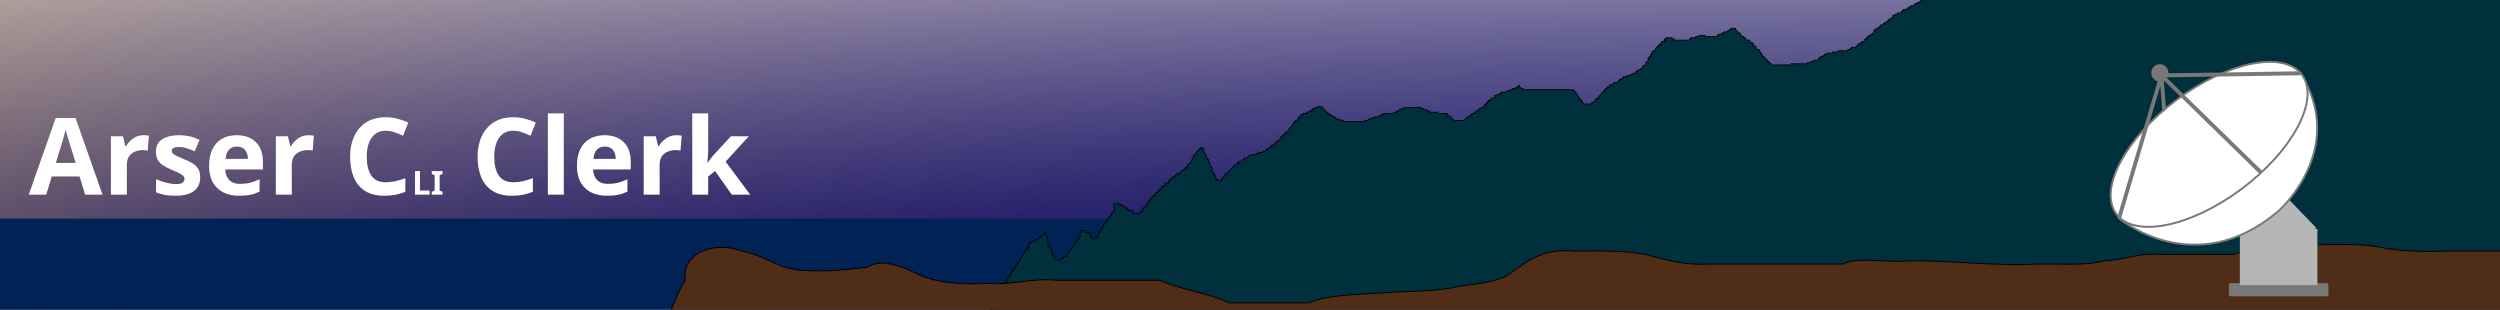
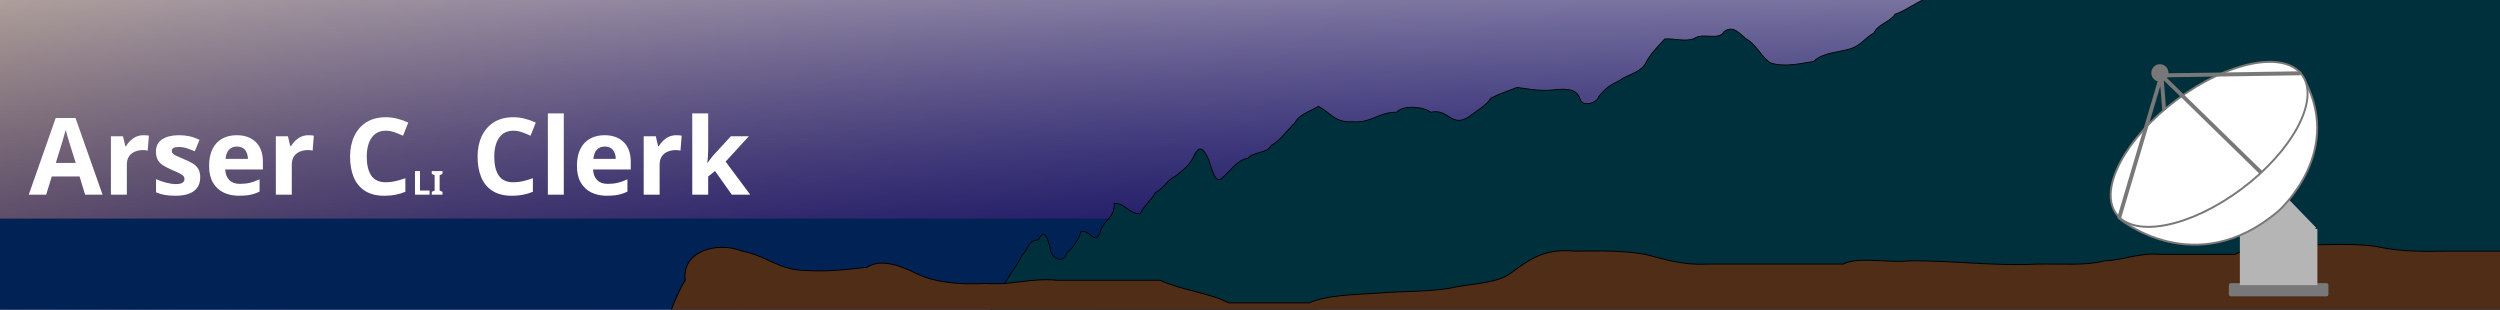
<svg xmlns="http://www.w3.org/2000/svg" xmlns:xlink="http://www.w3.org/1999/xlink" width="799.798mm" height="99.03mm" viewBox="0 0 799.798 99.03" version="1.1" id="svg8" enable-background="new">
  <defs id="defs2">
    <linearGradient id="linearGradient880">
      <stop id="stop888" offset="0" style="stop-color:#fffbea;stop-opacity:1" />
      <stop id="stop890" offset="1" style="stop-color:#0d0080;stop-opacity:0;" />
    </linearGradient>
    <linearGradient xlink:href="#linearGradient880" id="linearGradient886" gradientUnits="userSpaceOnUse" x1="434.673" y1="128.801" x2="434.673" y2="338.955" gradientTransform="translate(-799.7976,1.13392)" />
    <linearGradient xlink:href="#linearGradient880-0" id="linearGradient886-0" gradientUnits="userSpaceOnUse" x1="720.423" y1="101.208" x2="607.03" y2="384.69" gradientTransform="translate(-799.7976,1.133913)" />
    <linearGradient id="linearGradient880-0">
      <stop id="stop888-9" offset="0" style="stop-color:#ffd42a;stop-opacity:1" />
      <stop id="stop890-1" offset="1" style="stop-color:#0d0080;stop-opacity:0;" />
    </linearGradient>
    <clipPath clipPathUnits="userSpaceOnUse" id="clipPath1302">
      <rect style="fill:url(#linearGradient1306);fill-opacity:1;fill-rule:nonzero;stroke:none;stroke-width:2.117;stroke-linecap:butt;stroke-linejoin:round;stroke-miterlimit:4;stroke-dasharray:none;stroke-dashoffset:0;stroke-opacity:1" id="rect1304" width="799.798" height="99.03" x="-799.798" y="198.348" transform="scale(-1,1)" />
    </clipPath>
    <linearGradient xlink:href="#linearGradient880" id="linearGradient1306" gradientUnits="userSpaceOnUse" gradientTransform="translate(-799.7976,1.133933)" x1="434.673" y1="128.801" x2="434.673" y2="338.955" />
    <filter style="color-interpolation-filters:sRGB" id="filter937">
      <feBlend mode="screen" in2="BackgroundImage" id="feBlend939" />
    </filter>
  </defs>
  <g id="layer1" transform="translate(0,-198.3482)">
    <g id="g990" transform="translate(35.52976,-117.1726)">
      <rect y="116.705" x="654.277" height="4.914" width="51.783" id="rect951" style="fill:#787878;fill-opacity:1;fill-rule:nonzero;stroke:#787878;stroke-width:2.117;stroke-linecap:butt;stroke-linejoin:round;stroke-miterlimit:4;stroke-dasharray:none;stroke-dashoffset:0;stroke-opacity:1" />
      <rect y="86.845" x="659.19" height="29.86" width="41.955" id="rect953" style="fill:#b5b5b5;fill-opacity:1;fill-rule:nonzero;stroke:none;stroke-width:2.609;stroke-linecap:butt;stroke-linejoin:round;stroke-miterlimit:4;stroke-dasharray:none;stroke-dashoffset:0;stroke-opacity:1" />
      <rect transform="matrix(0.7008053,0.7133526,-0.7046007,0.709604,0,0)" y="-439.295" x="528.297" height="29.862" width="29.568" id="rect953-4" style="fill:#b5b5b5;fill-opacity:1;fill-rule:nonzero;stroke:none;stroke-width:2.19;stroke-linecap:butt;stroke-linejoin:round;stroke-miterlimit:4;stroke-dasharray:none;stroke-dashoffset:0;stroke-opacity:1" />
      <g id="g977">
        <path style="fill:#ffffff;fill-opacity:1;stroke:#787878;stroke-width:1.058;stroke-linecap:butt;stroke-linejoin:miter;stroke-miterlimit:4;stroke-dasharray:none;stroke-opacity:1" d="m 692.074,4.068 c 25.702,40.821 -12.095,73.327 -12.095,73.327 -45.357,37.798 -86.179,3.78 -86.179,3.78 z" id="path842" />
        <ellipse style="fill:#ffffff;fill-opacity:1;fill-rule:nonzero;stroke:#787878;stroke-width:1.058;stroke-linecap:butt;stroke-linejoin:round;stroke-miterlimit:4;stroke-dasharray:none;stroke-dashoffset:0;stroke-opacity:1" id="path817" cx="493.673" cy="413.427" rx="62.382" ry="29.498" transform="rotate(-36.21669)" />
        <g id="g852" style="stroke-width:2.117;stroke-miterlimit:4;stroke-dasharray:none" transform="translate(17.7649,45.73512)">
          <g id="g856" style="stroke-width:2.117;stroke-miterlimit:4;stroke-dasharray:none">
            <path style="fill:none;stroke:#787878;stroke-width:2.117;stroke-linecap:butt;stroke-linejoin:miter;stroke-miterlimit:4;stroke-dasharray:none;stroke-opacity:1" d="m 652.788,11.029 -53.806,-51.588 75.328,-1.107" id="path846" />
            <path style="fill:none;stroke:#787878;stroke-width:2.117;stroke-linecap:butt;stroke-linejoin:miter;stroke-miterlimit:4;stroke-dasharray:none;stroke-opacity:1" d="m 600.465,-22.162 -1.484,-18.398 -22.946,76" id="path848" />
          </g>
        </g>
        <circle style="fill:#787878;fill-opacity:1;fill-rule:nonzero;stroke:#787878;stroke-width:2.117;stroke-linecap:butt;stroke-linejoin:round;stroke-miterlimit:4;stroke-dasharray:none;stroke-dashoffset:0;stroke-opacity:1" id="path949" cx="615.912" cy="3.879" r="3.591" />
      </g>
    </g>
    <g id="g1300" clip-path="url(#clipPath1302)">
      <rect y="198.348" x="1.3078962e-005" height="99.03" width="799.798" id="rect858-6" style="fill:#000046;fill-opacity:1;fill-rule:nonzero;stroke:none;stroke-width:2.117;stroke-linecap:butt;stroke-linejoin:round;stroke-miterlimit:4;stroke-dasharray:none;stroke-dashoffset:0;stroke-opacity:1" />
      <rect transform="scale(-1,1)" y="198.348" x="-799.798" height="99.03" width="799.798" id="rect858-2" style="fill:url(#linearGradient886-0);fill-opacity:1;fill-rule:nonzero;stroke:none;stroke-width:2.117;stroke-linecap:butt;stroke-linejoin:round;stroke-miterlimit:4;stroke-dasharray:none;stroke-dashoffset:0;stroke-opacity:1" />
      <rect transform="scale(-1,1)" y="198.348" x="-799.798" height="99.03" width="799.798" id="rect858" style="fill:url(#linearGradient886);fill-opacity:1;fill-rule:nonzero;stroke:none;stroke-width:2.117;stroke-linecap:butt;stroke-linejoin:round;stroke-miterlimit:4;stroke-dasharray:none;stroke-dashoffset:0;stroke-opacity:1" />
      <rect y="268.274" x="-13.607" height="46.113" width="435.429" id="rect1098" style="fill:#002255;fill-opacity:1;fill-rule:nonzero;stroke:none;stroke-width:2.117;stroke-linecap:butt;stroke-linejoin:round;stroke-miterlimit:4;stroke-dasharray:none;stroke-dashoffset:0;stroke-opacity:1" />
-       <path id="path1042" d="m 311.83,303.804 c 0.504,-0.126 1.047,-0.146 1.512,-0.378 0.113,-0.056 -0.089,-0.289 0,-0.378 0.089,-0.089 0.289,0.089 0.378,0 0.178,-0.178 -0.178,-0.578 0,-0.756 0.089,-0.089 0.265,0.056 0.378,0 1.573,-0.787 -0.404,0.026 0.378,-0.756 0.089,-0.089 0.289,0.089 0.378,0 0.178,-0.178 -0.113,-0.531 0,-0.756 0.787,-1.573 -0.026,0.404 0.756,-0.378 0.089,-0.089 -0.056,-0.265 0,-0.378 0.08,-0.159 0.298,-0.219 0.378,-0.378 0.056,-0.113 -0.056,-0.265 0,-0.378 0.08,-0.159 0.298,-0.219 0.378,-0.378 0.056,-0.113 0,-0.252 0,-0.378 0.126,-0.126 0.298,-0.219 0.378,-0.378 0.113,-0.225 -0.178,-0.578 0,-0.756 0.782,-0.782 -0.031,1.195 0.756,-0.378 0.056,-0.113 -0.056,-0.265 0,-0.378 0.08,-0.159 0.298,-0.219 0.378,-0.378 0.113,-0.225 -0.178,-0.578 0,-0.756 0.089,-0.089 0.252,0 0.378,0 0,-0.126 -0.089,-0.289 0,-0.378 0.089,-0.089 0.289,0.089 0.378,0 0.089,-0.089 -0.089,-0.289 0,-0.378 0.089,-0.089 0.289,0.089 0.378,0 0.189,-0.189 -0.189,-0.945 0,-1.134 0.089,-0.089 0.289,0.089 0.378,0 0.089,-0.089 -0.089,-0.289 0,-0.378 0.089,-0.089 0.289,0.089 0.378,0 0.189,-0.189 -0.189,-0.945 0,-1.134 0.089,-0.089 0.289,0.089 0.378,0 0.178,-0.178 -0.178,-0.578 0,-0.756 0.089,-0.089 0.289,0.089 0.378,0 0.089,-0.089 -0.089,-0.289 0,-0.378 0.089,-0.089 0.289,0.089 0.378,0 0.189,-0.189 -0.189,-0.945 0,-1.134 0.089,-0.089 0.289,0.089 0.378,0 0.178,-0.178 -0.178,-0.578 0,-0.756 0.089,-0.089 0.252,0 0.378,0 0,-0.126 -0.089,-0.289 0,-0.378 0.089,-0.089 0.289,0.089 0.378,0 0.189,-0.189 -0.189,-0.945 0,-1.134 0.089,-0.089 0.252,0 0.378,0 0,-0.126 -0.089,-0.289 0,-0.378 0.089,-0.089 0.289,0.089 0.378,0 0.089,-0.089 -0.089,-0.289 0,-0.378 0.089,-0.089 0.289,0.089 0.378,0 0.178,-0.178 -0.178,-0.578 0,-0.756 0.089,-0.089 0.289,0.089 0.378,0 0.178,-0.178 -0.178,-0.578 0,-0.756 0.089,-0.089 0.289,0.089 0.378,0 0.178,-0.178 -0.178,-0.578 0,-0.756 0.089,-0.089 0.289,0.089 0.378,0 0.089,-0.089 -0.089,-0.289 0,-0.378 0.782,-0.782 -0.031,1.195 0.756,-0.378 0.113,-0.225 -0.178,-0.578 0,-0.756 0.089,-0.089 0.289,0.089 0.378,0 0.089,-0.089 -0.089,-0.289 0,-0.378 0.089,-0.089 0.289,0.089 0.378,0 0.089,-0.089 -0.056,-0.265 0,-0.378 0.08,-0.159 0.298,-0.219 0.378,-0.378 0.113,-0.225 -0.178,-0.578 0,-0.756 0.089,-0.089 0.289,0.089 0.378,0 0.089,-0.089 -0.056,-0.265 0,-0.378 0.08,-0.159 0.298,-0.219 0.378,-0.378 0.056,-0.113 -0.089,-0.289 0,-0.378 0.089,-0.089 0.289,0.089 0.378,0 0.089,-0.089 -0.056,-0.265 0,-0.378 0.08,-0.159 0.298,-0.219 0.378,-0.378 0.056,-0.113 -0.089,-0.289 0,-0.378 0.089,-0.089 0.289,0.089 0.378,0 0.178,-0.178 -0.178,-0.578 0,-0.756 0.089,-0.089 0.265,0.056 0.378,0 1.573,-0.787 -0.404,0.026 0.378,-0.756 0.089,-0.089 0.289,0.089 0.378,0 0.189,-0.189 -0.189,-0.945 0,-1.134 0.089,-0.089 0.289,0.089 0.378,0 0.089,-0.089 -0.089,-0.289 0,-0.378 0.178,-0.178 0.578,0.178 0.756,0 0.089,-0.089 -0.089,-0.289 0,-0.378 0.178,-0.178 0.578,0.178 0.756,0 0.089,-0.089 -0.089,-0.289 0,-0.378 0.189,-0.189 0.945,0.189 1.134,0 0.178,-0.178 -0.178,-0.578 0,-0.756 0.178,-0.178 0.578,0.178 0.756,0 0.089,-0.089 -0.089,-0.289 0,-0.378 0.089,-0.089 0.289,0.089 0.378,0 0.089,-0.089 -0.089,-0.289 0,-0.378 0.089,-0.089 0.289,0.089 0.378,0 0.089,-0.089 -0.089,-0.289 0,-0.378 0.089,-0.089 0.289,0.089 0.378,0 0.089,-0.089 -0.126,-0.378 0,-0.378 0.627,0 0.265,0.53 0.378,0.756 0.08,0.159 0.298,0.219 0.378,0.378 0.113,0.225 -0.113,0.531 0,0.756 0.08,0.159 0.298,0.219 0.378,0.378 0.119,0.238 -0.119,1.274 0,1.512 1.254,1.254 -0.178,-0.356 0.378,0.756 0.787,1.573 -0.026,-0.404 0.756,0.378 0.091,0.091 -0.091,1.421 0,1.512 0.089,0.089 0.289,-0.089 0.378,0 0.178,0.178 -0.178,0.578 0,0.756 0.089,0.089 0.289,-0.089 0.378,0 0.178,0.178 -0.178,0.578 0,0.756 0.089,0.089 0.289,-0.089 0.378,0 0.178,0.178 -0.178,0.578 0,0.756 0.015,0.015 1.373,0 1.512,0 0.126,0 0.289,0.089 0.378,0 0.089,-0.089 -0.089,-0.289 0,-0.378 0.178,-0.178 0.578,0.178 0.756,0 0.782,-0.782 -1.195,0.031 0.378,-0.756 0.403,-0.202 0.505,0.374 0.756,-0.378 0.08,-0.239 -0.113,-0.531 0,-0.756 0.056,-0.113 0.265,0.056 0.378,0 0.159,-0.08 0.252,-0.252 0.378,-0.378 0.126,-0.126 0.298,-0.219 0.378,-0.378 0.056,-0.113 -0.089,-0.289 0,-0.378 0.089,-0.089 0.289,0.089 0.378,0 0.089,-0.089 -0.056,-0.265 0,-0.378 0.08,-0.159 0.298,-0.219 0.378,-0.378 0.056,-0.113 -0.056,-0.265 0,-0.378 0.08,-0.159 0.252,-0.252 0.378,-0.378 0.126,-0.126 0.219,-0.298 0.378,-0.378 0.113,-0.056 0.289,0.089 0.378,0 0.189,-0.189 -0.189,-0.945 0,-1.134 0.089,-0.089 0.265,0.056 0.378,0 1.573,-0.787 -0.404,0.026 0.378,-0.756 0.089,-0.089 0.289,0.089 0.378,0 0.091,-0.091 -0.091,-1.421 0,-1.512 0.089,-0.089 0.289,0.089 0.378,0 0.178,-0.178 -0.252,-0.756 0,-0.756 0.126,0 -0.126,0.378 0,0.378 0.178,0 0.219,-0.298 0.378,-0.378 0.113,-0.056 0.252,0 0.378,0 0.391,0 0.522,-0.089 0.756,0.378 0.056,0.113 -0.089,0.289 0,0.378 0.189,0.189 0.945,-0.189 1.134,0 0,1.008 -0.126,-0.126 0.378,0.378 0.178,0.178 -0.178,0.578 0,0.756 0.089,0.089 0.289,-0.089 0.378,0 0,1.008 -0.126,-0.126 0.378,0.378 0.089,0.089 -0.089,0.289 0,0.378 0.038,0.038 1.096,0.038 1.134,0 0.089,-0.089 -0.089,-0.289 0,-0.378 0.089,-0.089 0.289,0.089 0.378,0 0.178,-0.178 -0.178,-0.578 0,-0.756 0.089,-0.089 0.289,0.089 0.378,0 0.178,-0.178 -0.178,-0.578 0,-0.756 0.089,-0.089 0.289,0.089 0.378,0 0.178,-0.178 -0.178,-0.578 0,-0.756 0.089,-0.089 0.289,0.089 0.378,0 0.178,-0.178 -0.178,-0.578 0,-0.756 0.089,-0.089 0.289,0.089 0.378,0 0.089,-0.089 0,-0.252 0,-0.378 0.126,0 0.289,0.089 0.378,0 0.259,-0.259 -0.259,-0.497 0,-0.756 0.089,-0.089 0.289,0.089 0.378,0 0.089,-0.089 -0.056,-0.265 0,-0.378 0.08,-0.159 0.298,-0.219 0.378,-0.378 0.056,-0.113 -0.089,-0.289 0,-0.378 0.089,-0.089 0.289,0.089 0.378,0 0.089,-0.089 -0.089,-0.289 0,-0.378 0.089,-0.089 0.289,0.089 0.378,0 0.178,-0.178 -0.178,-0.578 0,-0.756 0.252,-0.252 0.504,0.252 0.756,0 0.178,-0.178 -0.178,-0.578 0,-0.756 0.089,-0.089 0.289,0.089 0.378,0 0.178,-0.178 -0.178,-0.578 0,-0.756 0.089,-0.089 0.289,0.089 0.378,0 0.089,-0.089 -0.089,-0.289 0,-0.378 0.089,-0.089 0.289,0.089 0.378,0 0.089,-0.089 0,-0.252 0,-0.378 v -1.89 c 0,-0.126 -0.089,-0.289 0,-0.378 0.012,-0.012 1.042,0 1.134,0 0.126,0 0.289,-0.089 0.378,0 0.089,0.089 -0.089,0.289 0,0.378 0.178,0.178 0.578,-0.178 0.756,0 0.089,0.089 -0.089,0.289 0,0.378 0.089,0.089 0.265,-0.056 0.378,0 0.159,0.08 0.219,0.298 0.378,0.378 0.225,0.113 0.578,-0.178 0.756,0 0.089,0.089 -0.089,0.289 0,0.378 0.089,0.089 0.289,-0.089 0.378,0 0.089,0.089 -0.089,0.289 0,0.378 0.089,0.089 0.289,-0.089 0.378,0 0.089,0.089 -0.089,0.289 0,0.378 0.189,0.189 0.945,-0.189 1.134,0 0.089,0.089 -0.089,0.289 0,0.378 0.089,0.089 0.289,-0.089 0.378,0 0.089,0.089 -0.089,0.289 0,0.378 0.089,0.089 0.289,-0.089 0.378,0 0.089,0.089 -0.089,0.289 0,0.378 0.089,0.089 0.252,0 0.378,0 0.139,0 1.497,0.015 1.512,0 0.178,-0.178 -0.178,-0.578 0,-0.756 0.178,-0.178 0.578,0.178 0.756,0 0.189,-0.189 -0.189,-0.945 0,-1.134 0.178,-0.178 0.578,0.178 0.756,0 0.089,-0.089 -0.056,-0.265 0,-0.378 0.08,-0.159 0.298,-0.219 0.378,-0.378 0.056,-0.113 -0.089,-0.289 0,-0.378 0.089,-0.089 0.289,0.089 0.378,0 0.249,-0.249 -0.249,-0.507 0,-0.756 0.178,-0.178 0.578,0.178 0.756,0 0.178,-0.178 -0.178,-0.578 0,-0.756 0.089,-0.089 0.289,0.089 0.378,0 0.089,-0.089 -0.089,-0.289 0,-0.378 0.089,-0.089 0.289,0.089 0.378,0 0.178,-0.178 -0.178,-0.578 0,-0.756 0.178,-0.178 0.578,0.178 0.756,0 0.089,-0.089 0,-0.252 0,-0.378 0.126,0 0.289,0.089 0.378,0 0.178,-0.178 -0.178,-0.578 0,-0.756 0.178,-0.178 0.578,0.178 0.756,0 0.089,-0.089 -0.089,-0.289 0,-0.378 0.089,-0.089 0.289,0.089 0.378,0 0.178,-0.178 -0.178,-0.578 0,-0.756 0.252,-0.252 0.504,0.252 0.756,0 0.249,-0.249 -0.249,-0.507 0,-0.756 0.178,-0.178 0.578,0.178 0.756,0 0.089,-0.089 -0.089,-0.289 0,-0.378 0.089,-0.089 0.289,0.089 0.378,0 0.178,-0.178 -0.178,-0.578 0,-0.756 0.189,-0.189 0.945,0.189 1.134,0 0.178,-0.178 -0.178,-0.578 0,-0.756 0.089,-0.089 0.289,0.089 0.378,0 0.089,-0.089 -0.089,-0.289 0,-0.378 0.089,-0.089 0.289,0.089 0.378,0 0.089,-0.089 -0.089,-0.289 0,-0.378 0.089,-0.089 0.289,0.089 0.378,0 0.089,-0.089 -0.089,-0.289 0,-0.378 0.178,-0.178 0.578,0.178 0.756,0 0.089,-0.089 -0.089,-0.289 0,-0.378 0.089,-0.089 0.289,0.089 0.378,0 0.089,-0.089 -0.089,-0.289 0,-0.378 0.089,-0.089 0.289,0.089 0.378,0 0.089,-0.089 -0.089,-0.289 0,-0.378 0.189,-0.189 0.945,0.189 1.134,0 0.249,-0.249 -0.249,-0.507 0,-0.756 0.089,-0.089 0.265,0.056 0.378,0 0.159,-0.08 0.219,-0.298 0.378,-0.378 0.113,-0.056 0.289,0.089 0.378,0 0.089,-0.089 0,-0.252 0,-0.378 0.126,0 0.289,0.089 0.378,0 0.089,-0.089 -0.089,-0.289 0,-0.378 0.782,-0.782 -0.031,1.195 0.756,-0.378 0.113,-0.225 -0.178,-0.578 0,-0.756 0.089,-0.089 0.265,0.056 0.378,0 0.159,-0.08 0.252,-0.252 0.378,-0.378 0.126,-0.126 0.298,-0.219 0.378,-0.378 0.056,-0.113 -0.089,-0.289 0,-0.378 0.089,-0.089 0.289,0.089 0.378,0 0.178,-0.178 -0.178,-0.578 0,-0.756 0.089,-0.089 0.289,0.089 0.378,0 0.178,-0.178 -0.113,-0.531 0,-0.756 0.08,-0.159 0.252,-0.252 0.378,-0.378 0.126,-0.126 0.219,-0.298 0.378,-0.378 0.113,-0.056 0.289,0.089 0.378,0 0.249,-0.249 -0.249,-0.507 0,-0.756 0.089,-0.089 0.289,0.089 0.378,0 0.089,-0.089 -0.089,-0.289 0,-0.378 0.089,-0.089 0.289,0.089 0.378,0 0.089,-0.089 -0.089,-0.289 0,-0.378 0.089,-0.089 0.289,0.089 0.378,0 0.089,-0.089 -0.089,-0.289 0,-0.378 0.089,-0.089 0.252,0 0.378,0 1.152,0 0.005,0.383 0.378,0.756 0.089,0.089 0.289,-0.089 0.378,0 0.178,0.178 -0.113,0.531 0,0.756 0.159,0.319 0.597,0.437 0.756,0.756 0.113,0.225 -0.113,0.531 0,0.756 0.08,0.159 0.298,0.219 0.378,0.378 0.056,0.113 -0.089,0.289 0,0.378 0.089,0.089 0.289,-0.089 0.378,0 0.178,0.178 -0.113,0.531 0,0.756 0.08,0.159 0.298,0.219 0.378,0.378 0.113,0.225 -0.113,0.531 0,0.756 0.08,0.159 0.298,0.219 0.378,0.378 0.056,0.113 -0.089,0.289 0,0.378 0.089,0.089 0.322,-0.113 0.378,0 0.169,0.338 -0.169,0.796 0,1.134 0.08,0.159 0.298,0.219 0.378,0.378 0.056,0.113 -0.089,0.289 0,0.378 0.089,0.089 0.289,-0.089 0.378,0 0.178,0.178 -0.178,0.578 0,0.756 0.089,0.089 0.289,-0.089 0.378,0 0.178,0.178 -0.113,0.531 0,0.756 0.787,1.573 -0.026,-0.404 0.756,0.378 0.089,0.089 -0.089,0.289 0,0.378 0.038,0.038 1.096,0.038 1.134,0 0.178,-0.178 -0.178,-0.578 0,-0.756 0.089,-0.089 0.289,0.089 0.378,0 0.089,-0.089 -0.089,-0.289 0,-0.378 0.089,-0.089 0.289,0.089 0.378,0 0.089,-0.089 -0.089,-0.289 0,-0.378 0.089,-0.089 0.289,0.089 0.378,0 0.178,-0.178 -0.178,-0.578 0,-0.756 0.089,-0.089 0.265,0.056 0.378,0 0.241,-0.12 1.593,-1.593 1.89,-1.89 0.126,-0.126 0.219,-0.298 0.378,-0.378 0.113,-0.056 0.289,0.089 0.378,0 0.089,-0.089 -0.056,-0.265 0,-0.378 0.418,-0.836 0.235,-0.117 0.756,-0.378 1.573,-0.787 -0.404,0.026 0.378,-0.756 0.178,-0.178 0.531,0.113 0.756,0 0.224,-0.112 0.532,-0.644 0.756,-0.756 0.113,-0.056 0.289,0.089 0.378,0 0.089,-0.089 -0.089,-0.289 0,-0.378 0.189,-0.189 0.945,0.189 1.134,0 0.089,-0.089 -0.056,-0.265 0,-0.378 0.418,-0.836 0.235,-0.117 0.756,-0.378 0.159,-0.08 0.219,-0.298 0.378,-0.378 0.205,-0.103 1.408,0.103 1.512,0 0.089,-0.089 -0.089,-0.289 0,-0.378 0.178,-0.178 0.578,0.178 0.756,0 0.089,-0.089 -0.089,-0.289 0,-0.378 0.091,-0.091 1.421,0.091 1.512,0 0.089,-0.089 -0.089,-0.289 0,-0.378 0.178,-0.178 0.578,0.178 0.756,0 0.089,-0.089 -0.089,-0.289 0,-0.378 0.089,-0.089 0.289,0.089 0.378,0 0.089,-0.089 -0.089,-0.289 0,-0.378 0.178,-0.178 0.578,0.178 0.756,0 0.089,-0.089 -0.089,-0.289 0,-0.378 0.089,-0.089 0.289,0.089 0.378,0 0.089,-0.089 -0.089,-0.289 0,-0.378 0.089,-0.089 0.289,0.089 0.378,0 0.089,-0.089 -0.089,-0.289 0,-0.378 0.178,-0.178 0.578,0.178 0.756,0 0.089,-0.089 -0.089,-0.289 0,-0.378 0.089,-0.089 0.289,0.089 0.378,0 0.089,-0.089 -0.089,-0.289 0,-0.378 0.089,-0.089 0.289,0.089 0.378,0 0.089,-0.089 -0.089,-0.289 0,-0.378 0.089,-0.089 0.289,0.089 0.378,0 0.089,-0.089 -0.089,-0.289 0,-0.378 0.089,-0.089 0.265,0.056 0.378,0 0.159,-0.08 0.252,-0.252 0.378,-0.378 0.126,-0.126 0.298,-0.219 0.378,-0.378 0.056,-0.113 -0.089,-0.289 0,-0.378 0.089,-0.089 0.289,0.089 0.378,0 0.089,-0.089 -0.089,-0.289 0,-0.378 0.089,-0.089 0.289,0.089 0.378,0 0.089,-0.089 -0.089,-0.289 0,-0.378 0.089,-0.089 0.265,0.056 0.378,0 1.573,-0.787 -0.404,0.026 0.378,-0.756 0.089,-0.089 0.265,0.056 0.378,0 0.159,-0.08 0.252,-0.252 0.378,-0.378 0.126,-0.126 0.298,-0.219 0.378,-0.378 0.056,-0.113 -0.056,-0.265 0,-0.378 0.227,-0.454 0.907,-0.68 1.134,-1.134 0.056,-0.113 -0.089,-0.289 0,-0.378 0.089,-0.089 0.289,0.089 0.378,0 0.089,-0.089 -0.089,-0.289 0,-0.378 0.089,-0.089 0.289,0.089 0.378,0 0.782,-0.782 -1.195,0.031 0.378,-0.756 0.113,-0.056 0.289,0.089 0.378,0 0.089,-0.089 -0.089,-0.289 0,-0.378 0.089,-0.089 0.289,0.089 0.378,0 0.251,-0.251 -0.251,-0.504 0,-0.756 0.089,-0.089 0.252,0 0.378,0 0.126,0 0.289,0.089 0.378,0 0.178,-0.178 -0.178,-0.578 0,-0.756 0.178,-0.178 0.578,0.178 0.756,0 0.089,-0.089 -0.089,-0.289 0,-0.378 0.189,-0.189 0.945,0.189 1.134,0 0.089,-0.089 -0.089,-0.289 0,-0.378 0.089,-0.089 0.265,0.056 0.378,0 0.159,-0.08 0.219,-0.298 0.378,-0.378 0.225,-0.113 0.578,0.178 0.756,0 0.089,-0.089 -0.089,-0.289 0,-0.378 0.089,-0.089 0.289,0.089 0.378,0 0.089,-0.089 -0.089,-0.289 0,-0.378 0.089,-0.089 0.265,0.056 0.378,0 0.159,-0.08 0.219,-0.298 0.378,-0.378 0.225,-0.113 0.578,0.178 0.756,0 0.089,-0.089 -0.089,-0.289 0,-0.378 0.089,-0.089 0.252,0 0.378,0 0.092,0 1.122,-0.012 1.134,0 0.089,0.089 -0.056,0.265 0,0.378 0.08,0.159 0.298,0.219 0.378,0.378 0.056,0.113 -0.089,0.289 0,0.378 0.089,0.089 0.265,-0.056 0.378,0 0.319,0.159 0.437,0.597 0.756,0.756 1.008,0 -0.126,-0.126 0.378,0.378 0.089,0.089 0.289,-0.089 0.378,0 0.089,0.089 -0.089,0.289 0,0.378 0.089,0.089 0.289,-0.089 0.378,0 0.089,0.089 -0.089,0.289 0,0.378 0.178,0.178 0.578,-0.178 0.756,0 0.089,0.089 -0.089,0.289 0,0.378 0.178,0.178 0.578,-0.178 0.756,0 0.089,0.089 -0.089,0.289 0,0.378 0.089,0.089 0.289,-0.089 0.378,0 0.089,0.089 -0.089,0.289 0,0.378 0.077,0.077 0.984,-0.075 1.134,0 0.159,0.08 0.219,0.298 0.378,0.378 0.225,0.113 0.578,-0.178 0.756,0 0.089,0.089 -0.089,0.289 0,0.378 0.089,0.089 0.252,0 0.378,0 h 0.378 3.402 2.268 c 0.126,0 0.289,0.089 0.378,0 0.089,-0.089 -0.089,-0.289 0,-0.378 0.189,-0.189 0.945,0.189 1.134,0 0.089,-0.089 -0.089,-0.289 0,-0.378 0.252,-0.252 0.504,0.252 0.756,0 0.089,-0.089 -0.089,-0.289 0,-0.378 0.178,-0.178 0.531,0.113 0.756,0 0.159,-0.08 0.219,-0.298 0.378,-0.378 0.205,-0.103 1.408,0.103 1.512,0 0.089,-0.089 -0.089,-0.289 0,-0.378 0.178,-0.178 0.578,0.178 0.756,0 0.089,-0.089 -0.089,-0.289 0,-0.378 0.252,-0.252 0.504,0.252 0.756,0 0.089,-0.089 -0.089,-0.289 0,-0.378 0.089,-0.089 0.252,0 0.378,0 h 0.378 c 0.268,0 2.17,0.049 2.268,0 0.159,-0.08 0.219,-0.298 0.378,-0.378 0.225,-0.113 0.578,0.178 0.756,0 0.089,-0.089 -0.089,-0.289 0,-0.378 0.252,-0.252 0.504,0.252 0.756,0 0.089,-0.089 -0.089,-0.289 0,-0.378 0.178,-0.178 0.578,0.178 0.756,0 0.089,-0.089 -0.089,-0.289 0,-0.378 0.178,-0.178 0.578,0.178 0.756,0 0.089,-0.089 -0.089,-0.289 0,-0.378 0.017,-0.017 1.712,0 1.89,0 h 3.024 0.378 c 0.126,0 0.289,-0.089 0.378,0 0.089,0.089 -0.089,0.289 0,0.378 0.178,0.178 0.578,-0.178 0.756,0 0.089,0.089 -0.089,0.289 0,0.378 0.189,0.189 0.945,-0.189 1.134,0 0.089,0.089 -0.089,0.289 0,0.378 0.178,0.178 0.578,-0.178 0.756,0 0.089,0.089 -0.089,0.289 0,0.378 0.089,0.089 0.252,0 0.378,0 h 1.89 c 0.126,0 0.289,-0.089 0.378,0 0.089,0.089 -0.089,0.289 0,0.378 0.017,0.017 1.712,0 1.89,0 0.092,0 1.122,-0.012 1.134,0 0.178,0.178 -0.178,0.578 0,0.756 0.178,0.178 0.578,-0.178 0.756,0 0.089,0.089 -0.089,0.289 0,0.378 0.089,0.089 0.252,0 0.378,0 0,0.126 -0.089,0.289 0,0.378 0.089,0.089 0.289,-0.089 0.378,0 0.089,0.089 -0.089,0.289 0,0.378 0.089,0.089 0.289,-0.089 0.378,0 0.089,0.089 -0.089,0.289 0,0.378 0.015,0.015 1.373,0 1.512,0 0.263,0 1.753,0.068 1.89,0 0.454,-0.227 0.68,-0.907 1.134,-1.134 0.113,-0.056 0.265,0.056 0.378,0 0.16,-0.08 0.596,-0.676 0.756,-0.756 0.113,-0.056 0.289,0.089 0.378,0 0.089,-0.089 -0.089,-0.289 0,-0.378 0.178,-0.178 0.578,0.178 0.756,0 0.089,-0.089 -0.089,-0.289 0,-0.378 0.089,-0.089 0.289,0.089 0.378,0 0.089,-0.089 -0.089,-0.289 0,-0.378 0.252,-0.252 0.504,0.252 0.756,0 0.089,-0.089 -0.089,-0.289 0,-0.378 0.089,-0.089 0.289,0.089 0.378,0 0.089,-0.089 -0.089,-0.289 0,-0.378 0.089,-0.089 0.265,0.056 0.378,0 0.159,-0.08 0.219,-0.298 0.378,-0.378 0.521,-0.261 0.338,0.458 0.756,-0.378 0.056,-0.113 -0.089,-0.289 0,-0.378 0.089,-0.089 0.289,0.089 0.378,0 0.089,-0.089 -0.089,-0.289 0,-0.378 0.089,-0.089 0.289,0.089 0.378,0 0.089,-0.089 -0.089,-0.289 0,-0.378 0.089,-0.089 0.289,0.089 0.378,0 0.089,-0.089 -0.089,-0.289 0,-0.378 0.089,-0.089 0.289,0.089 0.378,0 0.089,-0.089 -0.089,-0.289 0,-0.378 0.782,-0.782 -0.031,1.195 0.756,-0.378 0.056,-0.113 -0.089,-0.289 0,-0.378 0.189,-0.189 0.945,0.189 1.134,0 0.089,-0.089 0,-0.252 0,-0.378 0,-1.152 0.383,-0.005 0.756,-0.378 0.089,-0.089 -0.089,-0.289 0,-0.378 0.189,-0.189 0.945,0.189 1.134,0 0.782,-0.782 -1.195,0.031 0.378,-0.756 0.205,-0.103 1.408,0.103 1.512,0 0.089,-0.089 -0.089,-0.289 0,-0.378 0.089,-0.089 0.252,0 0.378,0 h 0.378 c 1.008,0 -0.126,0.126 0.378,-0.378 0.178,-0.178 0.578,0.178 0.756,0 0.089,-0.089 -0.089,-0.289 0,-0.378 0.189,-0.189 0.945,0.189 1.134,0 0.089,-0.089 -0.089,-0.289 0,-0.378 0.089,-0.089 0.289,0.089 0.378,0 0.504,-0.504 -0.63,-0.378 0.378,-0.378 0.126,0 0.289,0.089 0.378,0 0.089,-0.089 -0.126,-0.378 0,-0.378 0.252,0 -0.178,0.578 0,0.756 0.089,0.089 0.265,-0.056 0.378,0 0.159,0.08 0.219,0.298 0.378,0.378 0.113,0.056 0.289,-0.089 0.378,0 0.089,0.089 -0.089,0.289 0,0.378 0.012,0.012 1.042,0 1.134,0 h 8.693 5.67 0.378 c 0.126,0 0.289,-0.089 0.378,0 0.089,0.089 -0.089,0.289 0,0.378 0.089,0.089 0.289,-0.089 0.378,0 0.089,0.089 -0.089,0.289 0,0.378 0.089,0.089 0.289,-0.089 0.378,0 0.178,0.178 -0.178,0.578 0,0.756 0.089,0.089 0.289,-0.089 0.378,0 0.089,0.089 -0.056,0.265 0,0.378 0.08,0.159 0.298,0.219 0.378,0.378 0.056,0.113 -0.089,0.289 0,0.378 0.089,0.089 0.289,-0.089 0.378,0 0.782,0.782 -1.195,-0.031 0.378,0.756 0.113,0.056 0.289,-0.089 0.378,0 0.178,0.178 -0.178,0.578 0,0.756 0.089,0.089 0.289,-0.089 0.378,0 0.089,0.089 -0.089,0.289 0,0.378 0.015,0.015 1.373,0 1.512,0 0.092,0 1.122,0.012 1.134,0 0.089,-0.089 -0.089,-0.289 0,-0.378 0.178,-0.178 0.578,0.178 0.756,0 0.089,-0.089 -0.089,-0.289 0,-0.378 0.089,-0.089 0.289,0.089 0.378,0 0.089,-0.089 -0.056,-0.265 0,-0.378 0.787,-1.573 -0.026,0.404 0.756,-0.378 0.089,-0.089 -0.089,-0.289 0,-0.378 0.089,-0.089 0.289,0.089 0.378,0 0.089,-0.089 -0.056,-0.265 0,-0.378 0.227,-0.454 0.907,-0.68 1.134,-1.134 0.056,-0.113 -0.089,-0.289 0,-0.378 0.089,-0.089 0.265,0.056 0.378,0 1.573,-0.787 -0.404,0.026 0.378,-0.756 0.089,-0.089 0.289,0.089 0.378,0 0.089,-0.089 -0.089,-0.289 0,-0.378 0.089,-0.089 0.289,0.089 0.378,0 0.089,-0.089 -0.089,-0.289 0,-0.378 0.782,-0.782 -0.031,1.195 0.756,-0.378 0.056,-0.113 -0.089,-0.289 0,-0.378 0.178,-0.178 0.531,0.113 0.756,0 0.159,-0.08 0.219,-0.298 0.378,-0.378 0.113,-0.056 0.289,0.089 0.378,0 0.089,-0.089 -0.089,-0.289 0,-0.378 0.189,-0.189 0.945,0.189 1.134,0 0.089,-0.089 -0.089,-0.289 0,-0.378 0.089,-0.089 0.289,0.089 0.378,0 0.089,-0.089 -0.089,-0.289 0,-0.378 0.089,-0.089 0.289,0.089 0.378,0 0.089,-0.089 -0.089,-0.289 0,-0.378 0.178,-0.178 0.578,0.178 0.756,0 0.089,-0.089 -0.089,-0.289 0,-0.378 0.089,-0.089 0.289,0.089 0.378,0 0.089,-0.089 -0.089,-0.289 0,-0.378 0.189,-0.189 0.945,0.189 1.134,0 0.089,-0.089 -0.089,-0.289 0,-0.378 0.189,-0.189 0.945,0.189 1.134,0 0.089,-0.089 -0.089,-0.289 0,-0.378 0.178,-0.178 0.578,0.178 0.756,0 0.089,-0.089 -0.089,-0.289 0,-0.378 0.178,-0.178 0.531,0.113 0.756,0 1.573,-0.787 -0.404,0.026 0.378,-0.756 0.089,-0.089 0.265,0.056 0.378,0 0.159,-0.08 0.219,-0.298 0.378,-0.378 0.113,-0.056 0.265,0.056 0.378,0 0.159,-0.08 0.219,-0.298 0.378,-0.378 0.113,-0.056 0.289,0.089 0.378,0 0.178,-0.178 -0.178,-0.578 0,-0.756 0.089,-0.089 0.265,0.056 0.378,0 0.159,-0.08 0.219,-0.298 0.378,-0.378 0.113,-0.056 0.289,0.089 0.378,0 0.178,-0.178 -0.113,-0.531 0,-0.756 0.159,-0.319 0.597,-0.437 0.756,-0.756 0.113,-0.225 -0.178,-0.578 0,-0.756 0.089,-0.089 0.289,0.089 0.378,0 0.089,-0.089 -0.089,-0.289 0,-0.378 0.089,-0.089 0.289,0.089 0.378,0 0.178,-0.178 -0.178,-0.578 0,-0.756 0.089,-0.089 0.289,0.089 0.378,0 0.178,-0.178 -0.178,-0.578 0,-0.756 0.089,-0.089 0.289,0.089 0.378,0 0.089,-0.089 -0.089,-0.289 0,-0.378 0.178,-0.178 0.578,0.178 0.756,0 0.178,-0.178 -0.178,-0.578 0,-0.756 0.089,-0.089 0.289,0.089 0.378,0 0.089,-0.089 -0.089,-0.289 0,-0.378 0.089,-0.089 0.252,0 0.378,0 0,-0.126 -0.089,-0.289 0,-0.378 0.089,-0.089 0.289,0.089 0.378,0 0.089,-0.089 -0.089,-0.289 0,-0.378 0.089,-0.089 0.289,0.089 0.378,0 0.089,-0.089 -0.089,-0.289 0,-0.378 0.089,-0.089 0.289,0.089 0.378,0 0.089,-0.089 -0.056,-0.265 0,-0.378 0.418,-0.836 0.235,-0.117 0.756,-0.378 1.573,-0.787 -0.404,0.026 0.378,-0.756 0.089,-0.089 0.289,0.089 0.378,0 0.089,-0.089 -0.089,-0.289 0,-0.378 0.089,-0.089 0.252,0 0.378,0 0.198,0 1.413,-0.05 1.512,0 0.159,0.08 0.219,0.298 0.378,0.378 0.113,0.056 0.289,-0.089 0.378,0 0.089,0.089 -0.089,0.289 0,0.378 0.089,0.089 0.252,0 0.378,0 h 0.378 3.402 0.378 c 0.126,0 0.289,0.089 0.378,0 0.089,-0.089 -0.089,-0.289 0,-0.378 0.089,-0.089 0.289,0.089 0.378,0 0.089,-0.089 -0.089,-0.289 0,-0.378 0.091,-0.091 1.421,0.091 1.512,0 0.089,-0.089 -0.089,-0.289 0,-0.378 0.178,-0.178 0.531,0.113 0.756,0 0.159,-0.08 0.219,-0.298 0.378,-0.378 0.099,-0.05 1.314,0 1.512,0 0.126,0 0.289,-0.089 0.378,0 0.089,0.089 -0.089,0.289 0,0.378 0.089,0.089 0.252,0 0.378,0 h 3.024 0.378 c 0.126,0 0.289,0.089 0.378,0 0.782,-0.782 -1.195,0.031 0.378,-0.756 0.225,-0.113 0.578,0.178 0.756,0 0.089,-0.089 -0.089,-0.289 0,-0.378 0.178,-0.178 0.578,0.178 0.756,0 0.089,-0.089 -0.089,-0.289 0,-0.378 0.189,-0.189 0.945,0.189 1.134,0 0.089,-0.089 -0.089,-0.289 0,-0.378 0.178,-0.178 0.578,0.178 0.756,0 0.089,-0.089 -0.089,-0.289 0,-0.378 0.089,-0.089 0.252,0 0.378,0 0,-0.126 -0.089,-0.289 0,-0.378 0.012,-0.012 1.042,0 1.134,0 0.126,0 0.289,-0.089 0.378,0 0.089,0.089 -0.056,0.265 0,0.378 0.05,0.1 1.034,1.084 1.134,1.134 0.113,0.056 0.289,-0.089 0.378,0 0.178,0.178 -0.178,0.578 0,0.756 0.089,0.089 0.265,-0.056 0.378,0 0.159,0.08 0.219,0.298 0.378,0.378 0.113,0.056 0.289,-0.089 0.378,0 0.089,0.089 -0.089,0.289 0,0.378 0.089,0.089 0.289,-0.089 0.378,0 0.089,0.089 -0.089,0.289 0,0.378 0.089,0.089 0.289,-0.089 0.378,0 0.089,0.089 -0.089,0.289 0,0.378 0.189,0.189 0.945,-0.189 1.134,0 0.178,0.178 -0.178,0.578 0,0.756 0.178,0.178 0.578,-0.178 0.756,0 0.089,0.089 -0.089,0.289 0,0.378 0.089,0.089 0.289,-0.089 0.378,0 0.178,0.178 -0.178,0.578 0,0.756 0.252,0.252 0.504,-0.252 0.756,0 0.089,0.089 -0.056,0.265 0,0.378 0.08,0.159 0.298,0.219 0.378,0.378 0.056,0.113 -0.089,0.289 0,0.378 0.178,0.178 0.578,-0.178 0.756,0 0.178,0.178 -0.178,0.578 0,0.756 0.089,0.089 0.289,-0.089 0.378,0 0.089,0.089 -0.089,0.289 0,0.378 0.089,0.089 0.289,-0.089 0.378,0 0.089,0.089 -0.056,0.265 0,0.378 0.08,0.159 0.298,0.219 0.378,0.378 0.056,0.113 -0.089,0.289 0,0.378 0.089,0.089 0.289,-0.089 0.378,0 0.089,0.089 -0.089,0.289 0,0.378 0.089,0.089 0.289,-0.089 0.378,0 0.089,0.089 -0.089,0.289 0,0.378 0.089,0.089 0.289,-0.089 0.378,0 0.089,0.089 -0.089,0.289 0,0.378 0.089,0.089 0.289,-0.089 0.378,0 0.089,0.089 -0.089,0.289 0,0.378 0.089,0.089 0.289,-0.089 0.378,0 0.089,0.089 -0.089,0.289 0,0.378 0.089,0.089 0.265,-0.056 0.378,0 0.319,0.159 0.437,0.597 0.756,0.756 0.115,0.058 0.964,0 1.134,0 h 2.268 2.268 c 0.126,0 0.289,0.089 0.378,0 0.089,-0.089 -0.089,-0.289 0,-0.378 0.089,-0.089 0.252,0 0.378,0 h 0.378 3.024 c 0.17,0 1.019,0.058 1.134,0 0.159,-0.08 0.219,-0.298 0.378,-0.378 0.15,-0.075 1.057,0.077 1.134,0 0.089,-0.089 -0.113,-0.322 0,-0.378 0.225,-0.113 0.531,0.113 0.756,0 0.113,-0.056 -0.089,-0.289 0,-0.378 0.077,-0.077 0.984,0.075 1.134,0 0.454,-0.227 0.68,-0.907 1.134,-1.134 0.225,-0.113 0.578,0.178 0.756,0 0,-1.008 -0.126,0.126 0.378,-0.378 0.089,-0.089 -0.089,-0.289 0,-0.378 0.178,-0.178 0.578,0.178 0.756,0 0.089,-0.089 -0.089,-0.289 0,-0.378 0.117,-0.117 1.773,0.117 1.89,0 0.089,-0.089 -0.089,-0.289 0,-0.378 0.103,-0.103 1.307,0.103 1.512,0 0.159,-0.08 0.219,-0.298 0.378,-0.378 0.099,-0.05 1.314,0 1.512,0 0.139,0 1.497,0.015 1.512,0 0.089,-0.089 -0.089,-0.289 0,-0.378 0.178,-0.178 0.578,0.178 0.756,0 0.089,-0.089 0,-0.252 0,-0.378 0.126,0 0.289,0.089 0.378,0 0.089,-0.089 -0.089,-0.289 0,-0.378 0.091,-0.091 1.421,0.091 1.512,0 0.089,-0.089 -0.089,-0.289 0,-0.378 0.089,-0.089 0.289,0.089 0.378,0 0.089,-0.089 -0.089,-0.289 0,-0.378 0.089,-0.089 0.252,0 0.378,0 0,-0.126 -0.089,-0.289 0,-0.378 0.178,-0.178 0.578,0.178 0.756,0 0.089,-0.089 -0.089,-0.289 0,-0.378 0.089,-0.089 0.289,0.089 0.378,0 0.089,-0.089 -0.089,-0.289 0,-0.378 0.178,-0.178 0.578,0.178 0.756,0 0.089,-0.089 -0.056,-0.265 0,-0.378 0.787,-1.573 -0.026,0.404 0.756,-0.378 0.089,-0.089 -0.056,-0.265 0,-0.378 0.787,-1.573 -0.026,0.404 0.756,-0.378 0.089,-0.089 -0.089,-0.289 0,-0.378 0.089,-0.089 0.289,0.089 0.378,0 0.089,-0.089 -0.089,-0.289 0,-0.378 0.178,-0.178 0.578,0.178 0.756,0 0.089,-0.089 0,-0.252 0,-0.378 0.126,0 0.289,0.089 0.378,0 0.178,-0.178 -0.178,-0.578 0,-0.756 0.089,-0.089 0.289,0.089 0.378,0 0.089,-0.089 -0.089,-0.289 0,-0.378 0.089,-0.089 0.289,0.089 0.378,0 0.089,-0.089 -0.089,-0.289 0,-0.378 0.089,-0.089 0.265,0.056 0.378,0 0.159,-0.08 0.219,-0.298 0.378,-0.378 0.113,-0.056 0.289,0.089 0.378,0 0.089,-0.089 -0.089,-0.289 0,-0.378 0.089,-0.089 0.289,0.089 0.378,0 0.089,-0.089 -0.089,-0.289 0,-0.378 0.178,-0.178 0.578,0.178 0.756,0 0.089,-0.089 -0.089,-0.289 0,-0.378 0.089,-0.089 0.289,0.089 0.378,0 0.089,-0.089 -0.089,-0.289 0,-0.378 0.089,-0.089 0.265,0.056 0.378,0 0.159,-0.08 0.219,-0.298 0.378,-0.378 0.113,-0.056 0.289,0.089 0.378,0 0.089,-0.089 -0.089,-0.289 0,-0.378 0.089,-0.089 0.289,0.089 0.378,0 0.089,-0.089 -0.089,-0.289 0,-0.378 0.178,-0.178 0.578,0.178 0.756,0 0.089,-0.089 -0.089,-0.289 0,-0.378 0.089,-0.089 0.289,0.089 0.378,0 0.178,-0.178 -0.178,-0.578 0,-0.756 0.178,-0.178 0.578,0.178 0.756,0 0.089,-0.089 -0.089,-0.289 0,-0.378 0.178,-0.178 0.578,0.178 0.756,0 0.089,-0.089 -0.089,-0.289 0,-0.378 0.189,-0.189 0.945,0.189 1.134,0 0.089,-0.089 -0.089,-0.289 0,-0.378 0.089,-0.089 0.252,0 0.378,0 0,-0.126 -0.089,-0.289 0,-0.378 0.089,-0.089 0.289,0.089 0.378,0 0.089,-0.089 -0.089,-0.289 0,-0.378 0.189,-0.189 0.945,0.189 1.134,0 0.089,-0.089 -0.089,-0.289 0,-0.378 0.089,-0.089 0.289,0.089 0.378,0 0.089,-0.089 -0.089,-0.289 0,-0.378 0.178,-0.178 0.578,0.178 0.756,0 0.089,-0.089 -0.089,-0.289 0,-0.378 0.178,-0.178 0.531,0.113 0.756,0 0.319,-0.159 0.437,-0.597 0.756,-0.756 0.225,-0.113 0.578,0.178 0.756,0 0.089,-0.089 -0.089,-0.289 0,-0.378 0.178,-0.178 0.578,0.178 0.756,0 0.089,-0.089 -0.089,-0.289 0,-0.378 0.089,-0.089 0.289,0.089 0.378,0 0.089,-0.089 -0.089,-0.289 0,-0.378 0.178,-0.178 0.578,0.178 0.756,0 0.089,-0.089 -0.089,-0.289 0,-0.378 0.178,-0.178 0.578,0.178 0.756,0 0.252,-0.252 143.82,-33.041 191.256,-6.426 47.436,26.616 -1.26,112.637 -0.756,112.637 z" style="fill:#00303c;fill-opacity:1;stroke:#000000;stroke-width:0.265px;stroke-linecap:butt;stroke-linejoin:miter;stroke-opacity:1" />
+       <path style="fill:#00303c;fill-opacity:1;stroke:#000000;stroke-width:0.265px;stroke-linecap:butt;stroke-linejoin:miter;stroke-opacity:1" d="m 311.83,303.804 c 3.221,-1.338 3.359,-3.42 5.251,-6.593 1.797,-2.364 3.188,-5.649 4.576,-8.526 1.69,-3.115 3.596,-4.947 5.292,-8.693 2.158,-1.729 1.793,-4.822 5.292,-4.914 1.835,-3.978 2.96,-0.286 3.781,2.753 -0.168,2.548 4.177,5.6 5.29,1.404 2.52,-1.89 4.167,-5.372 4.536,-6.804 2.884,-0.712 4.463,4.629 6.048,0.378 0.786,-3.817 4.889,-4.66 4.536,-9.449 3.816,0.068 4.602,3.417 8.315,3.402 1.255,-2.615 3.611,-4.405 4.914,-6.804 2.595,-1.31 3.763,-4.048 6.426,-5.292 2.314,-1.838 4.677,-3.473 6.048,-6.804 1.849,-3.474 3.121,-1.516 4.536,1.512 0.964,2.607 2.022,7.99 4.158,6.048 2.401,-1.898 4.937,-5.957 8.315,-6.426 2.254,-2.288 6.302,-1.513 7.56,-4.158 2.995,-1.525 4.755,-4.554 7.56,-7.182 1.182,-2.57 4.718,-3.658 7.56,-5.292 3.766,1.976 5.339,5.345 10.817,4.914 6.08,0.572 8.214,-3.092 14.129,-3.024 2.137,-2.396 8.723,-1.819 10.961,0 5.702,-1.307 6.544,5.046 12.095,1.512 2.706,-2.063 5.661,-3.664 7.182,-6.048 2.692,-1.399 5.419,-2.233 8.315,-3.402 1.189,0.074 7.558,1.408 11.717,0.756 4.334,-0.426 7.374,-0.344 8.483,2.983 0.542,2.594 5.406,1.355 5.88,-0.715 2.263,-2.851 3.822,-3.846 6.804,-5.292 2.382,-1.891 5.698,-2.065 7.938,-4.914 1.842,-3.697 4.114,-5.72 6.426,-8.315 2.614,-0.322 7.159,1.172 9.827,-0.378 2.5,-1.564 7.626,0.866 9.071,-1.89 2.962,-2.385 5.071,0.567 7.182,2.268 3.091,1.588 4.78,5.574 7.56,7.56 4.413,1.628 9.871,0.259 13.985,-0.378 3.181,-3.012 8.071,-2.828 12.095,-4.158 3.166,-1.103 4.547,-3.537 7.182,-4.914 1.309,-2.864 5.269,-3.586 6.804,-6.048 3.367,-1.078 6.395,-3.652 9.827,-4.914 53.368,-11.064 108.282,-20.772 162.893,-14.902 20.569,1.809 43.994,12.607 47.746,35.108 5.332,29.981 -7.418,59.559 -20.138,86.005 -164.924,-0.126 -329.847,-0.252 -494.771,-0.378 z" id="path1042" />
      <path style="fill:#502d16;fill-opacity:1;stroke:#000000;stroke-width:0.309px;stroke-linecap:butt;stroke-linejoin:miter;stroke-opacity:1" d="m 211.667,306.612 c 1.856,-6.056 4.663,-14.178 7.56,-18.617 -1.265,-9.247 10.246,-12.561 18.143,-9.308 8.162,1.545 11.766,6.134 20.637,6.206 7.267,0.446 13.256,-0.386 19.429,-1.034 4.735,-3.2 11.987,0.138 15.875,2.069 6.147,2.89 13.726,3.532 22.375,3.103 8.399,0.583 13.833,-1.799 22.414,-1.034 11.025,0 22.05,0 33.075,0 6.556,3.165 15.498,3.944 21.923,7.24 8.567,0 17.135,0 25.702,0 5.52,-2.423 14.016,-2.625 21.884,-3.103 8.367,-0.725 18.45,-0.326 25.476,-2.069 5.983,-1.028 12.761,-1.261 16.896,-4.137 5.593,-4.066 10.59,-8.236 20.598,-7.24 8.021,-0.104 16.023,-0.188 22.717,1.034 6.079,1.494 11.625,3.521 19.616,3.103 14.553,0 29.105,0 43.658,0 4.848,-2.513 14.461,-0.262 21.05,-1.034 14.006,-0.144 26.974,1.757 41.274,1.034 7.321,-0.132 15.489,0.584 21.322,-1.034 6.43,-0.219 10.652,-2.646 17.878,-2.069 7.988,0 15.976,0 23.964,0 4.302,-3.032 14.082,-0.585 18.899,-3.103 9.527,0.305 20.498,-0.834 28.461,1.034 5.95,1.084 12.825,1.244 20.068,1.034 13.054,0 26.107,0 39.161,0 4.747,2.743 9.542,6.279 7.56,15.33 -2.367,6.185 9.728,15.946 -0.195,15.678 -205.806,-1.028 -411.612,-2.055 -617.418,-3.083 z" id="path1047" />
      <g transform="matrix(0.5911915,0,0,0.6016253,326.8693,219.343)" id="g990-3">
        <rect style="fill:#787878;fill-opacity:1;fill-rule:nonzero;stroke:#787878;stroke-width:2.117;stroke-linecap:butt;stroke-linejoin:round;stroke-miterlimit:4;stroke-dasharray:none;stroke-dashoffset:0;stroke-opacity:1" id="rect951-2" width="51.783" height="4.914" x="654.277" y="116.705" />
        <rect style="fill:#b5b5b5;fill-opacity:1;fill-rule:nonzero;stroke:none;stroke-width:2.609;stroke-linecap:butt;stroke-linejoin:round;stroke-miterlimit:4;stroke-dasharray:none;stroke-dashoffset:0;stroke-opacity:1" id="rect953-8" width="41.955" height="29.86" x="659.19" y="86.845" />
        <rect style="fill:#b5b5b5;fill-opacity:1;fill-rule:nonzero;stroke:none;stroke-width:2.19;stroke-linecap:butt;stroke-linejoin:round;stroke-miterlimit:4;stroke-dasharray:none;stroke-dashoffset:0;stroke-opacity:1" id="rect953-4-2" width="29.568" height="29.862" x="528.297" y="-439.295" transform="matrix(0.7008053,0.7133526,-0.7046007,0.709604,0,0)" />
        <g id="g977-1">
          <path id="path842-8" d="m 692.074,4.068 c 25.702,40.821 -12.095,73.327 -12.095,73.327 -45.357,37.798 -86.179,3.78 -86.179,3.78 z" style="fill:#ffffff;fill-opacity:1;stroke:#787878;stroke-width:1.058;stroke-linecap:butt;stroke-linejoin:miter;stroke-miterlimit:4;stroke-dasharray:none;stroke-opacity:1" />
          <ellipse transform="rotate(-36.21669)" ry="29.498" rx="62.382" cy="413.427" cx="493.673" id="path817-2" style="fill:#ffffff;fill-opacity:1;fill-rule:nonzero;stroke:#787878;stroke-width:1.058;stroke-linecap:butt;stroke-linejoin:round;stroke-miterlimit:4;stroke-dasharray:none;stroke-dashoffset:0;stroke-opacity:1" />
          <g transform="translate(17.7649,45.73512)" style="stroke-width:2.117;stroke-miterlimit:4;stroke-dasharray:none" id="g852-1">
            <g style="stroke-width:2.117;stroke-miterlimit:4;stroke-dasharray:none" id="g856-6">
              <path id="path846-9" d="m 652.788,11.029 -53.806,-51.588 75.328,-1.107" style="fill:none;stroke:#787878;stroke-width:2.117;stroke-linecap:butt;stroke-linejoin:miter;stroke-miterlimit:4;stroke-dasharray:none;stroke-opacity:1" />
              <path id="path848-8" d="m 600.465,-22.162 -1.484,-18.398 -22.946,76" style="fill:none;stroke:#787878;stroke-width:2.117;stroke-linecap:butt;stroke-linejoin:miter;stroke-miterlimit:4;stroke-dasharray:none;stroke-opacity:1" />
            </g>
          </g>
          <circle r="3.591" cy="3.879" cx="615.912" id="path949-2" style="fill:#787878;fill-opacity:1;fill-rule:nonzero;stroke:#787878;stroke-width:2.117;stroke-linecap:butt;stroke-linejoin:round;stroke-miterlimit:4;stroke-dasharray:none;stroke-dashoffset:0;stroke-opacity:1" />
        </g>
      </g>
    </g>
    <flowRoot xml:space="preserve" id="flowRoot1316" style="font-style:normal;font-weight:normal;font-size:40px;line-height:1.25;font-family:sans-serif;letter-spacing:0px;word-spacing:0px;fill:#000000;fill-opacity:1;stroke:none" transform="matrix(0.2645833,0,0,0.2645833,0,197)">
      <flowRegion id="flowRegion1318">
        <rect id="rect1320" width="1022.857" height="60" x="-145.714" y="-633.476" />
      </flowRegion>
      <flowPara id="flowPara1322" />
    </flowRoot>
  </g>
  <text transform="matrix(0.2645833,0,0,0.2645833,-2.138156,197.9125)" id="text988" y="-512.624" x="42.857" style="font-style:normal;font-variant:normal;font-weight:bold;font-stretch:normal;font-size:129.333px;line-height:1.25;font-family:sans-serif;-inkscape-font-specification:'sans-serif, Bold';font-variant-ligatures:normal;font-variant-caps:normal;font-variant-numeric:normal;font-feature-settings:normal;text-align:start;letter-spacing:0px;word-spacing:0px;writing-mode:lr-tb;text-anchor:start;fill:#ffffff;fill-opacity:1;stroke:none;filter:url(#filter937)" xml:space="preserve">
    <tspan id="tspan986" y="-512.624" x="42.857">
      <tspan id="tspan984" style="font-style:normal;font-variant:normal;font-weight:bold;font-stretch:normal;font-size:129.333px;font-family:sans-serif;-inkscape-font-specification:'sans-serif, Bold';font-variant-ligatures:normal;font-variant-caps:normal;font-variant-numeric:normal;font-feature-settings:normal;text-align:start;writing-mode:lr-tb;text-anchor:start;fill:#ffffff;fill-opacity:1" y="-512.624" x="42.857">Arser C<tspan style="font-style:normal;font-variant:normal;font-weight:bold;font-stretch:normal;font-size:40px;font-family:sans-serif;-inkscape-font-specification:'sans-serif, Bold';font-variant-ligatures:normal;font-variant-caps:normal;font-variant-numeric:normal;font-feature-settings:normal;text-align:start;writing-mode:lr-tb;text-anchor:start" id="tspan1002">LI</tspan> Clerk</tspan>
    </tspan>
  </text>
  <g id="layer2" />
</svg>
